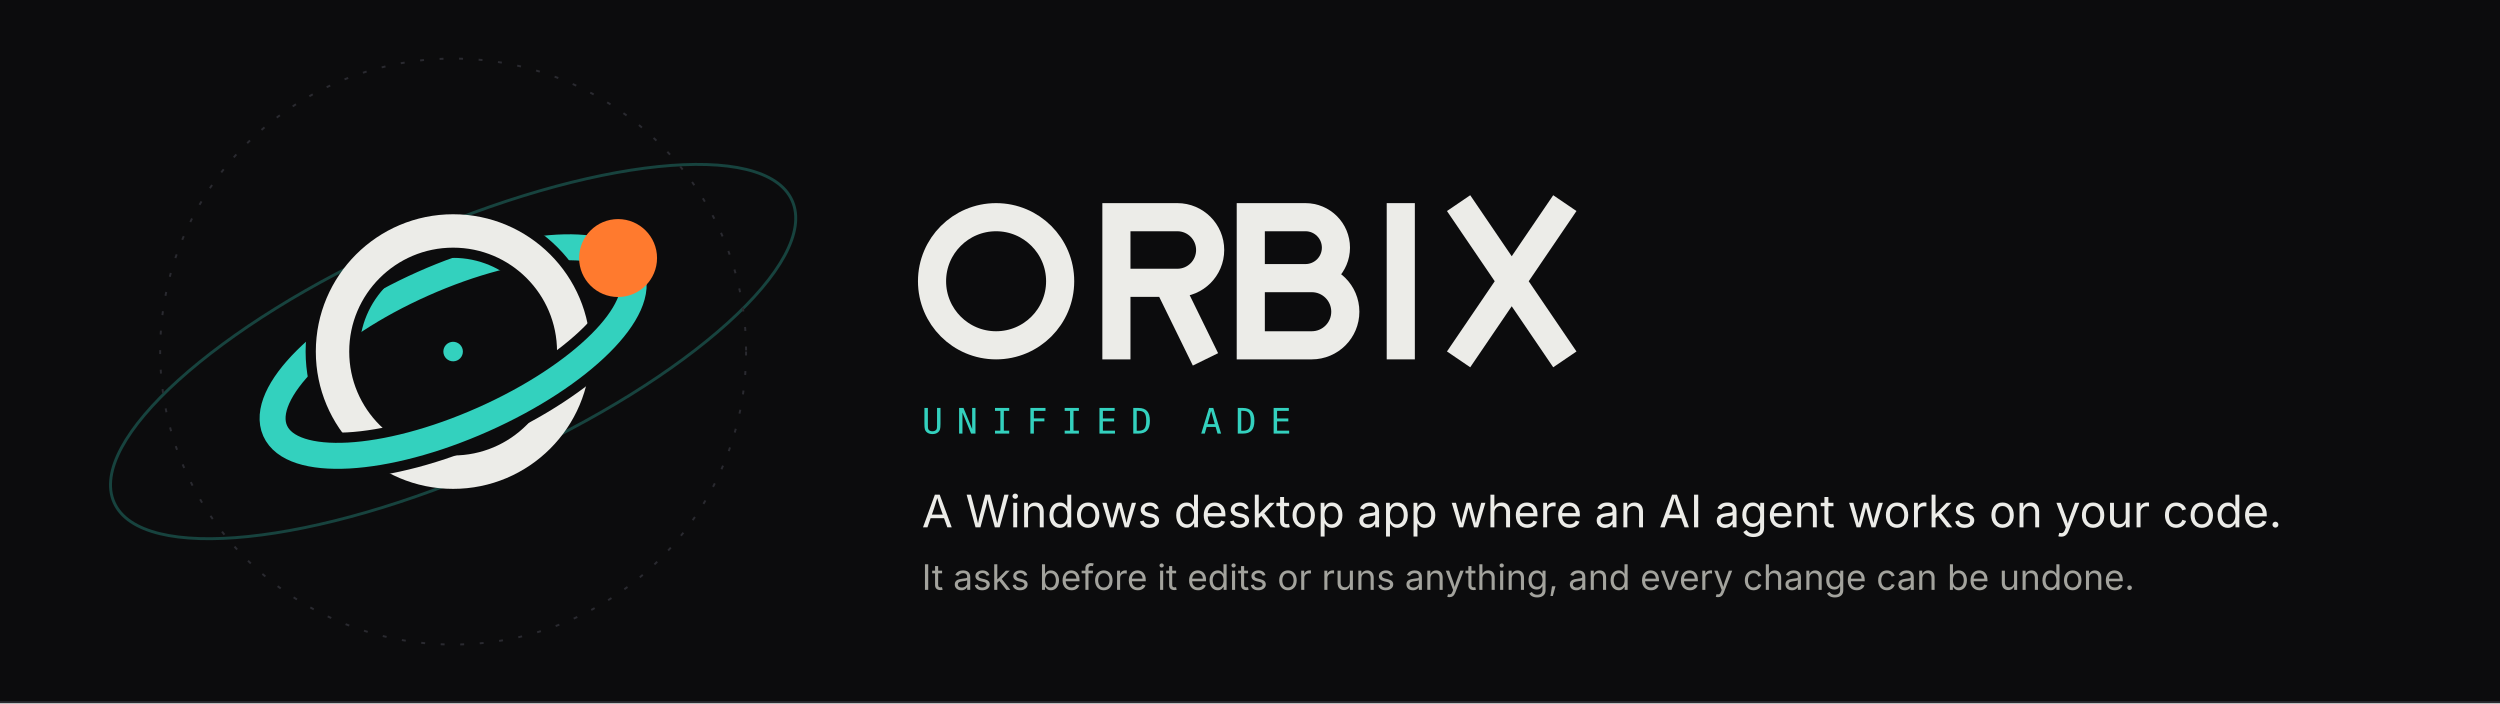
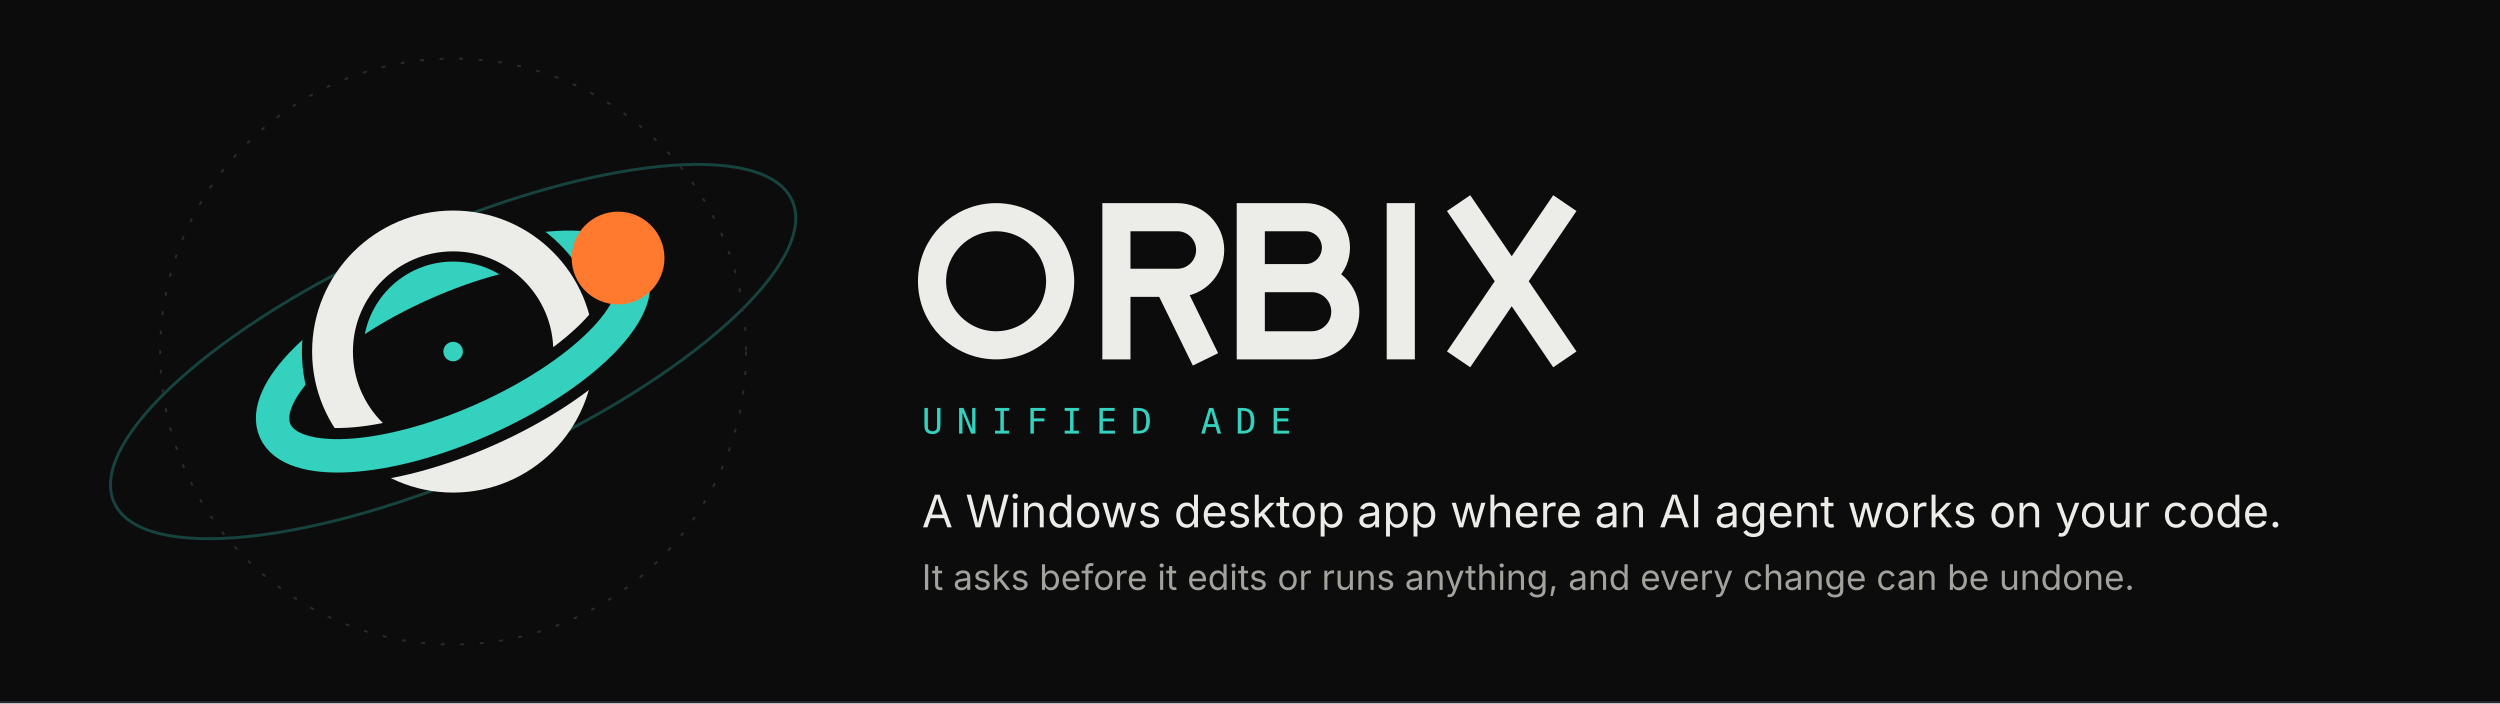
<svg xmlns="http://www.w3.org/2000/svg" width="1280" height="360" viewBox="0 0 1280 360" role="img" aria-label="ORBIX - Unified ADE. A Windows desktop app where an AI agent works on your code and asks before it changes anything.">
  <rect width="1280" height="360" fill="#0C0C0D" />
  <path d="M0 359.5H1280" stroke="#2A2A30" />
  <g transform="translate(232 180)" fill="none">
    <g transform="rotate(-24)">
      <path d="M-190 0A190 62 0 1 0 190 0A190 62 0 1 0 -190 0" stroke="#33D1BE" stroke-opacity=".28" stroke-width="1.5" />
      <circle r="5" fill="#33D1BE" stroke="none">
        <animateMotion dur="18s" repeatCount="indefinite" path="M-190 0A190 62 0 1 0 190 0A190 62 0 1 0 -190 0" />
      </circle>
    </g>
    <circle r="150" stroke="#2A2A30" stroke-dasharray="2 8" />
  </g>
  <g transform="translate(232 180) scale(9.5) translate(-12 -12)">
    <defs>
      <clipPath id="m7b">
        <rect x="-8" y="-20" width="40" height="20" transform="rotate(-24 12 12) translate(0 12)" />
      </clipPath>
      <clipPath id="m7f">
        <rect x="-8" y="0" width="40" height="20" transform="rotate(-24 12 12) translate(0 12)" />
      </clipPath>
      <mask id="m7om" maskUnits="userSpaceOnUse" x="-2" y="-2" width="28" height="28">
        <rect x="-2" y="-2" width="28" height="28" fill="#fff" />
        <g clip-path="url(#m7b)">
-           <circle cx="12" cy="12" r="6.5" fill="none" stroke="#000" stroke-width="2.9" />
+           <circle cx="12" cy="12" r="6.5" fill="none" stroke="#000" stroke-width="3.3" />
        </g>
      </mask>
      <mask id="m7rm" maskUnits="userSpaceOnUse" x="-2" y="-2" width="28" height="28">
        <rect x="-2" y="-2" width="28" height="28" fill="#fff" />
        <g clip-path="url(#m7f)">
-           <ellipse cx="12" cy="12" rx="10.5" ry="4" transform="rotate(-24 12 12)" fill="none" stroke="#000" stroke-width="2.5" />
+           <ellipse cx="12" cy="12" rx="10.5" ry="4" transform="rotate(-24 12 12)" fill="none" stroke="#000" stroke-width="3.0" />
        </g>
      </mask>
    </defs>
    <g mask="url(#m7rm)">
-       <circle cx="12" cy="12" r="6.5" fill="none" stroke="#ECECE8" stroke-width="1.8" />
+       <circle cx="12" cy="12" r="6.5" fill="none" stroke="#ECECE8" stroke-width="2.2" />
    </g>
    <g mask="url(#m7om)">
-       <ellipse cx="12" cy="12" rx="10.5" ry="4" transform="rotate(-24 12 12)" fill="none" stroke="#33D1BE" stroke-width="1.4" />
+       <ellipse cx="12" cy="12" rx="10.5" ry="4" transform="rotate(-24 12 12)" fill="none" stroke="#33D1BE" stroke-width="1.8" />
    </g>
-     <circle cx="20.89" cy="6.96" r="2.1" fill="#FF7A2E" />
+     <circle cx="20.89" cy="6.96" r="2.5" fill="#FF7A2E" />
  </g>
  <g transform="translate(470 104) scale(.8)">
    <g fill="none" stroke="#ECECE8" stroke-width="18">
      <circle cx="50" cy="50" r="41" />
      <path transform="translate(118 0)" d="M9 0V100M9 9H48A21 21 0 0 1 48 51H9M42 51L66 100" />
      <path transform="translate(204 0)" d="M9 0V100M9 9H44A19.5 19.5 0 0 1 44 48H9M9 48H48A21.5 21.5 0 0 1 48 91H9" />
      <path transform="translate(300 0)" d="M9 0V100" />
      <path transform="translate(338 0)" d="M8 0L76 100M76 0L8 100" stroke-linecap="butt" />
    </g>
  </g>
  <g font-family="'Segoe UI Variable Display','Segoe UI',Inter,-apple-system,'Helvetica Neue',Arial,sans-serif">
    <text x="472" y="222" font-family="'Cascadia Mono','JetBrains Mono',Consolas,ui-monospace,monospace" font-size="18" letter-spacing="7" fill="#33D1BE">UNIFIED ADE</text>
    <text x="472" y="270" font-size="23" fill="#ECECE8">A Windows desktop app where an AI agent works on your code.</text>
    <text x="472" y="302" font-size="18" fill="#A3A39D">It asks before it edits or runs anything, and every change can be undone.</text>
  </g>
</svg>
